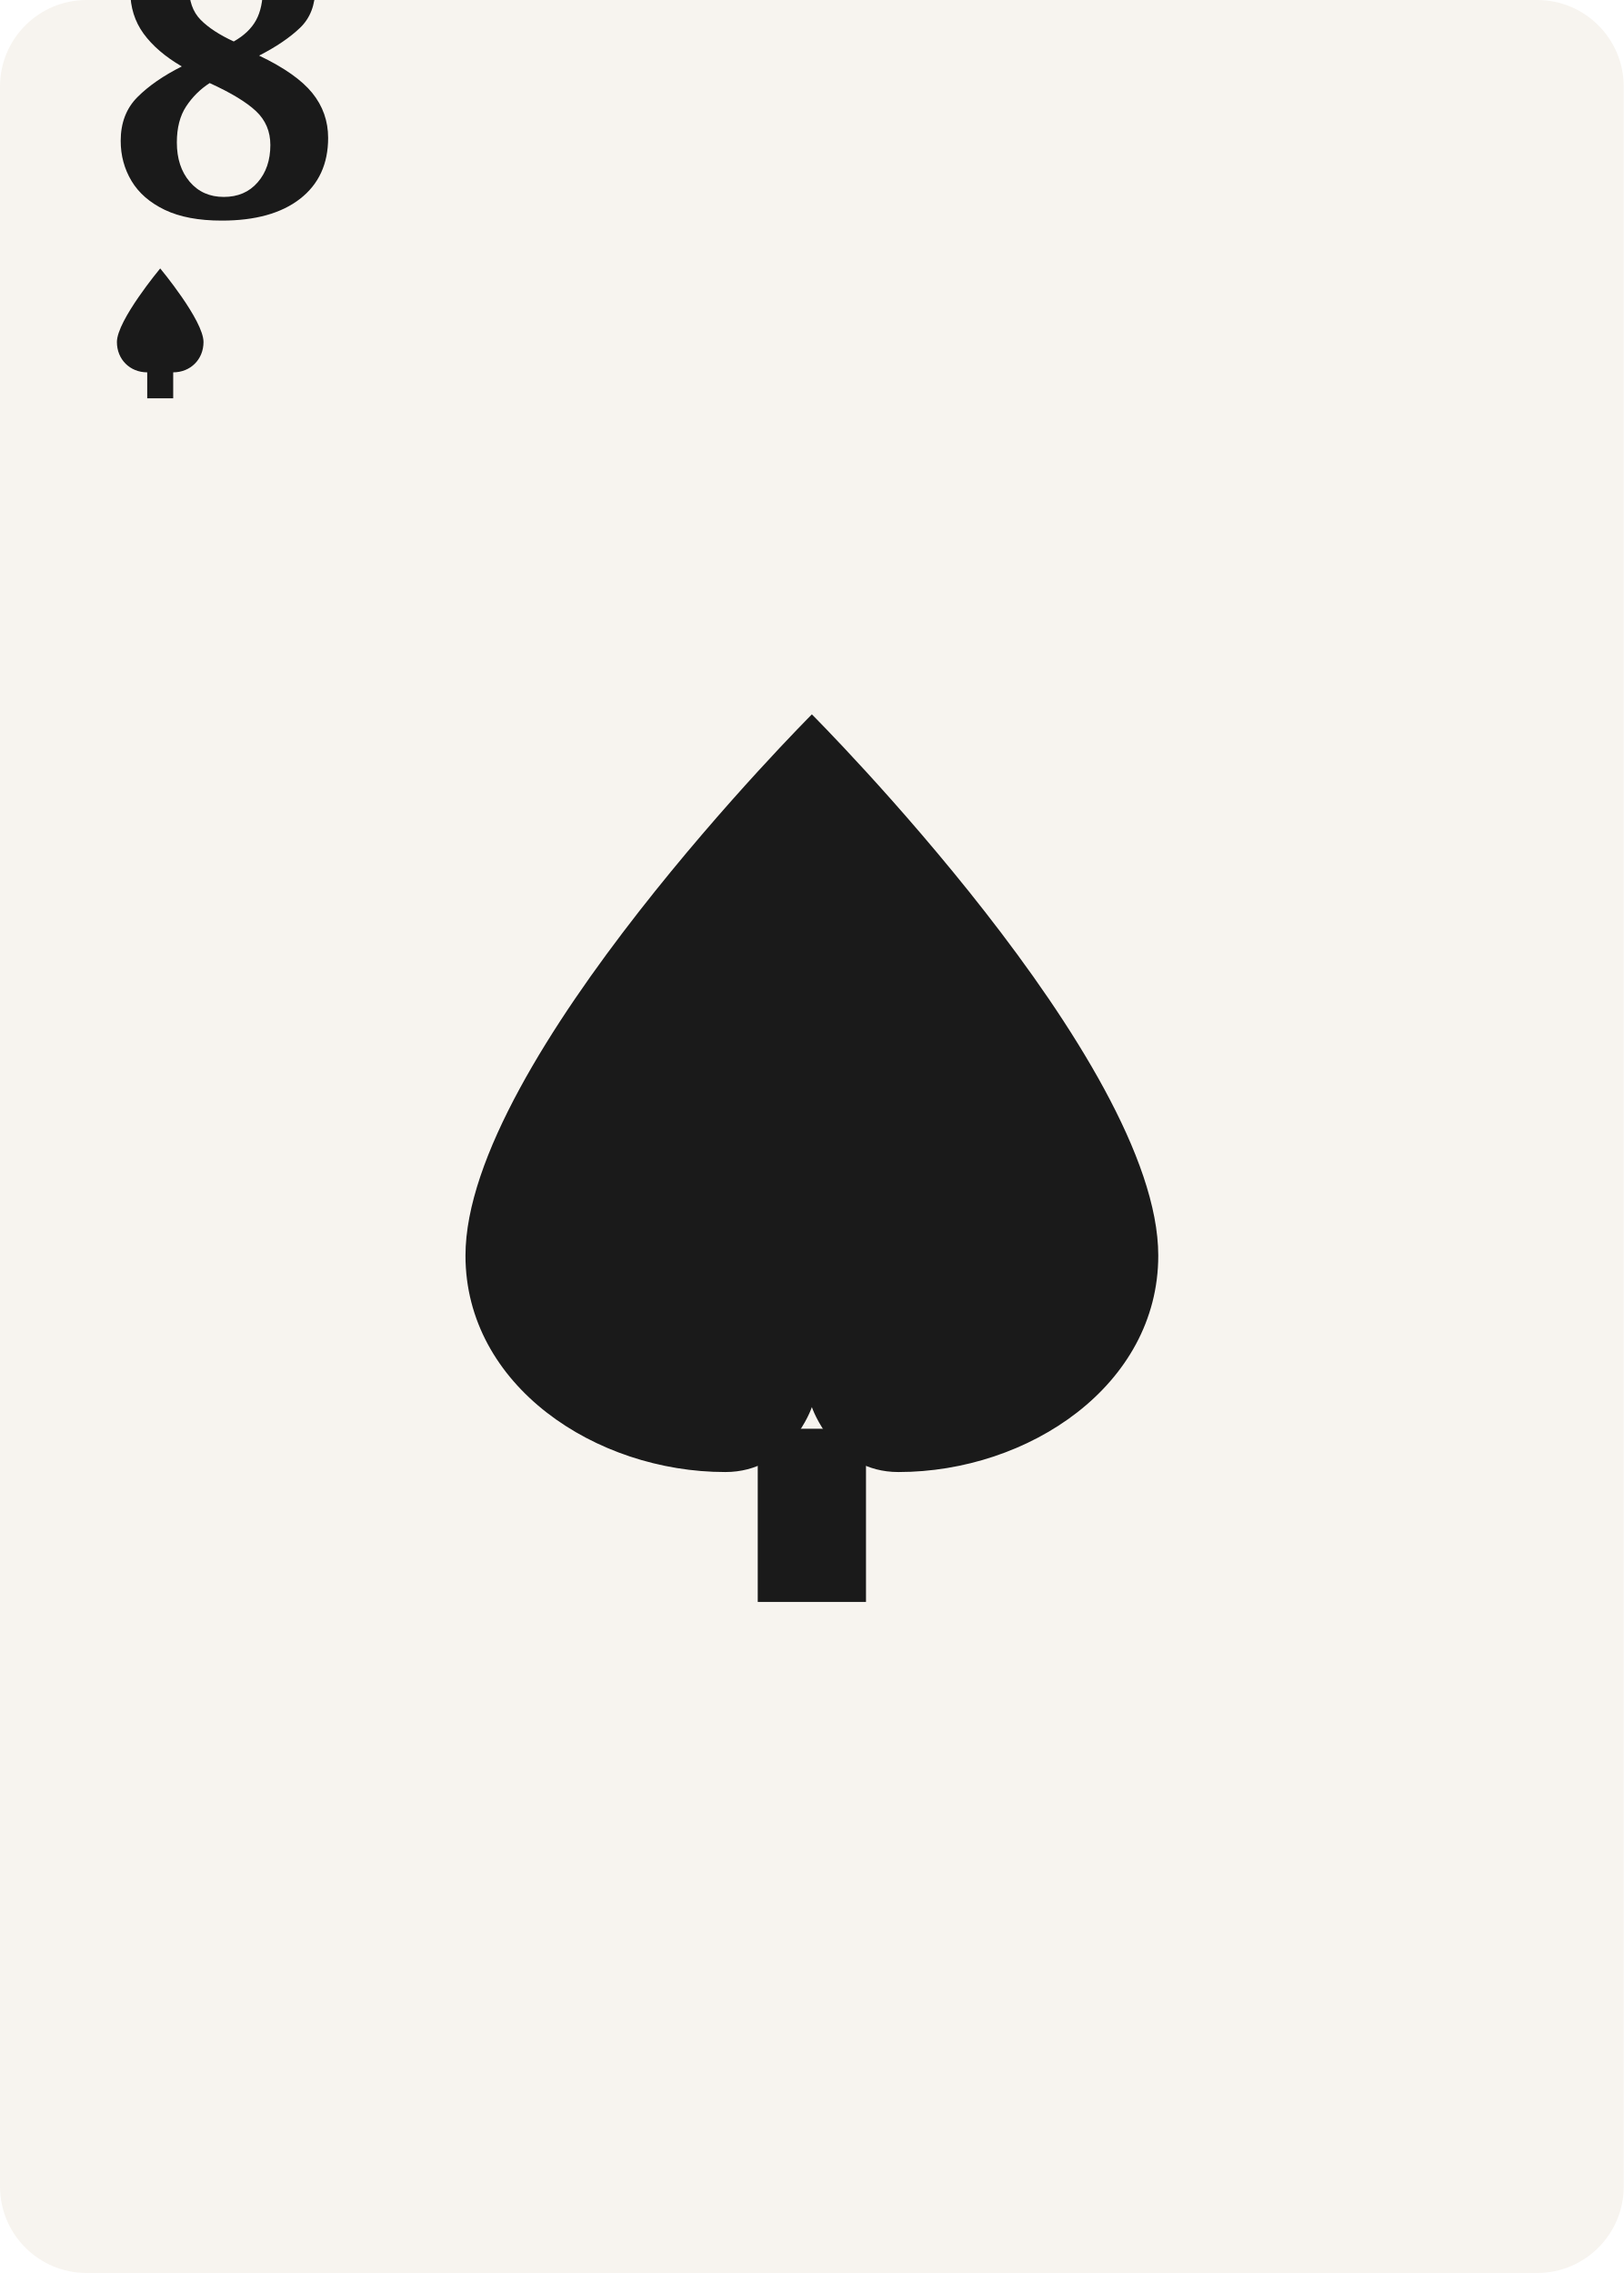
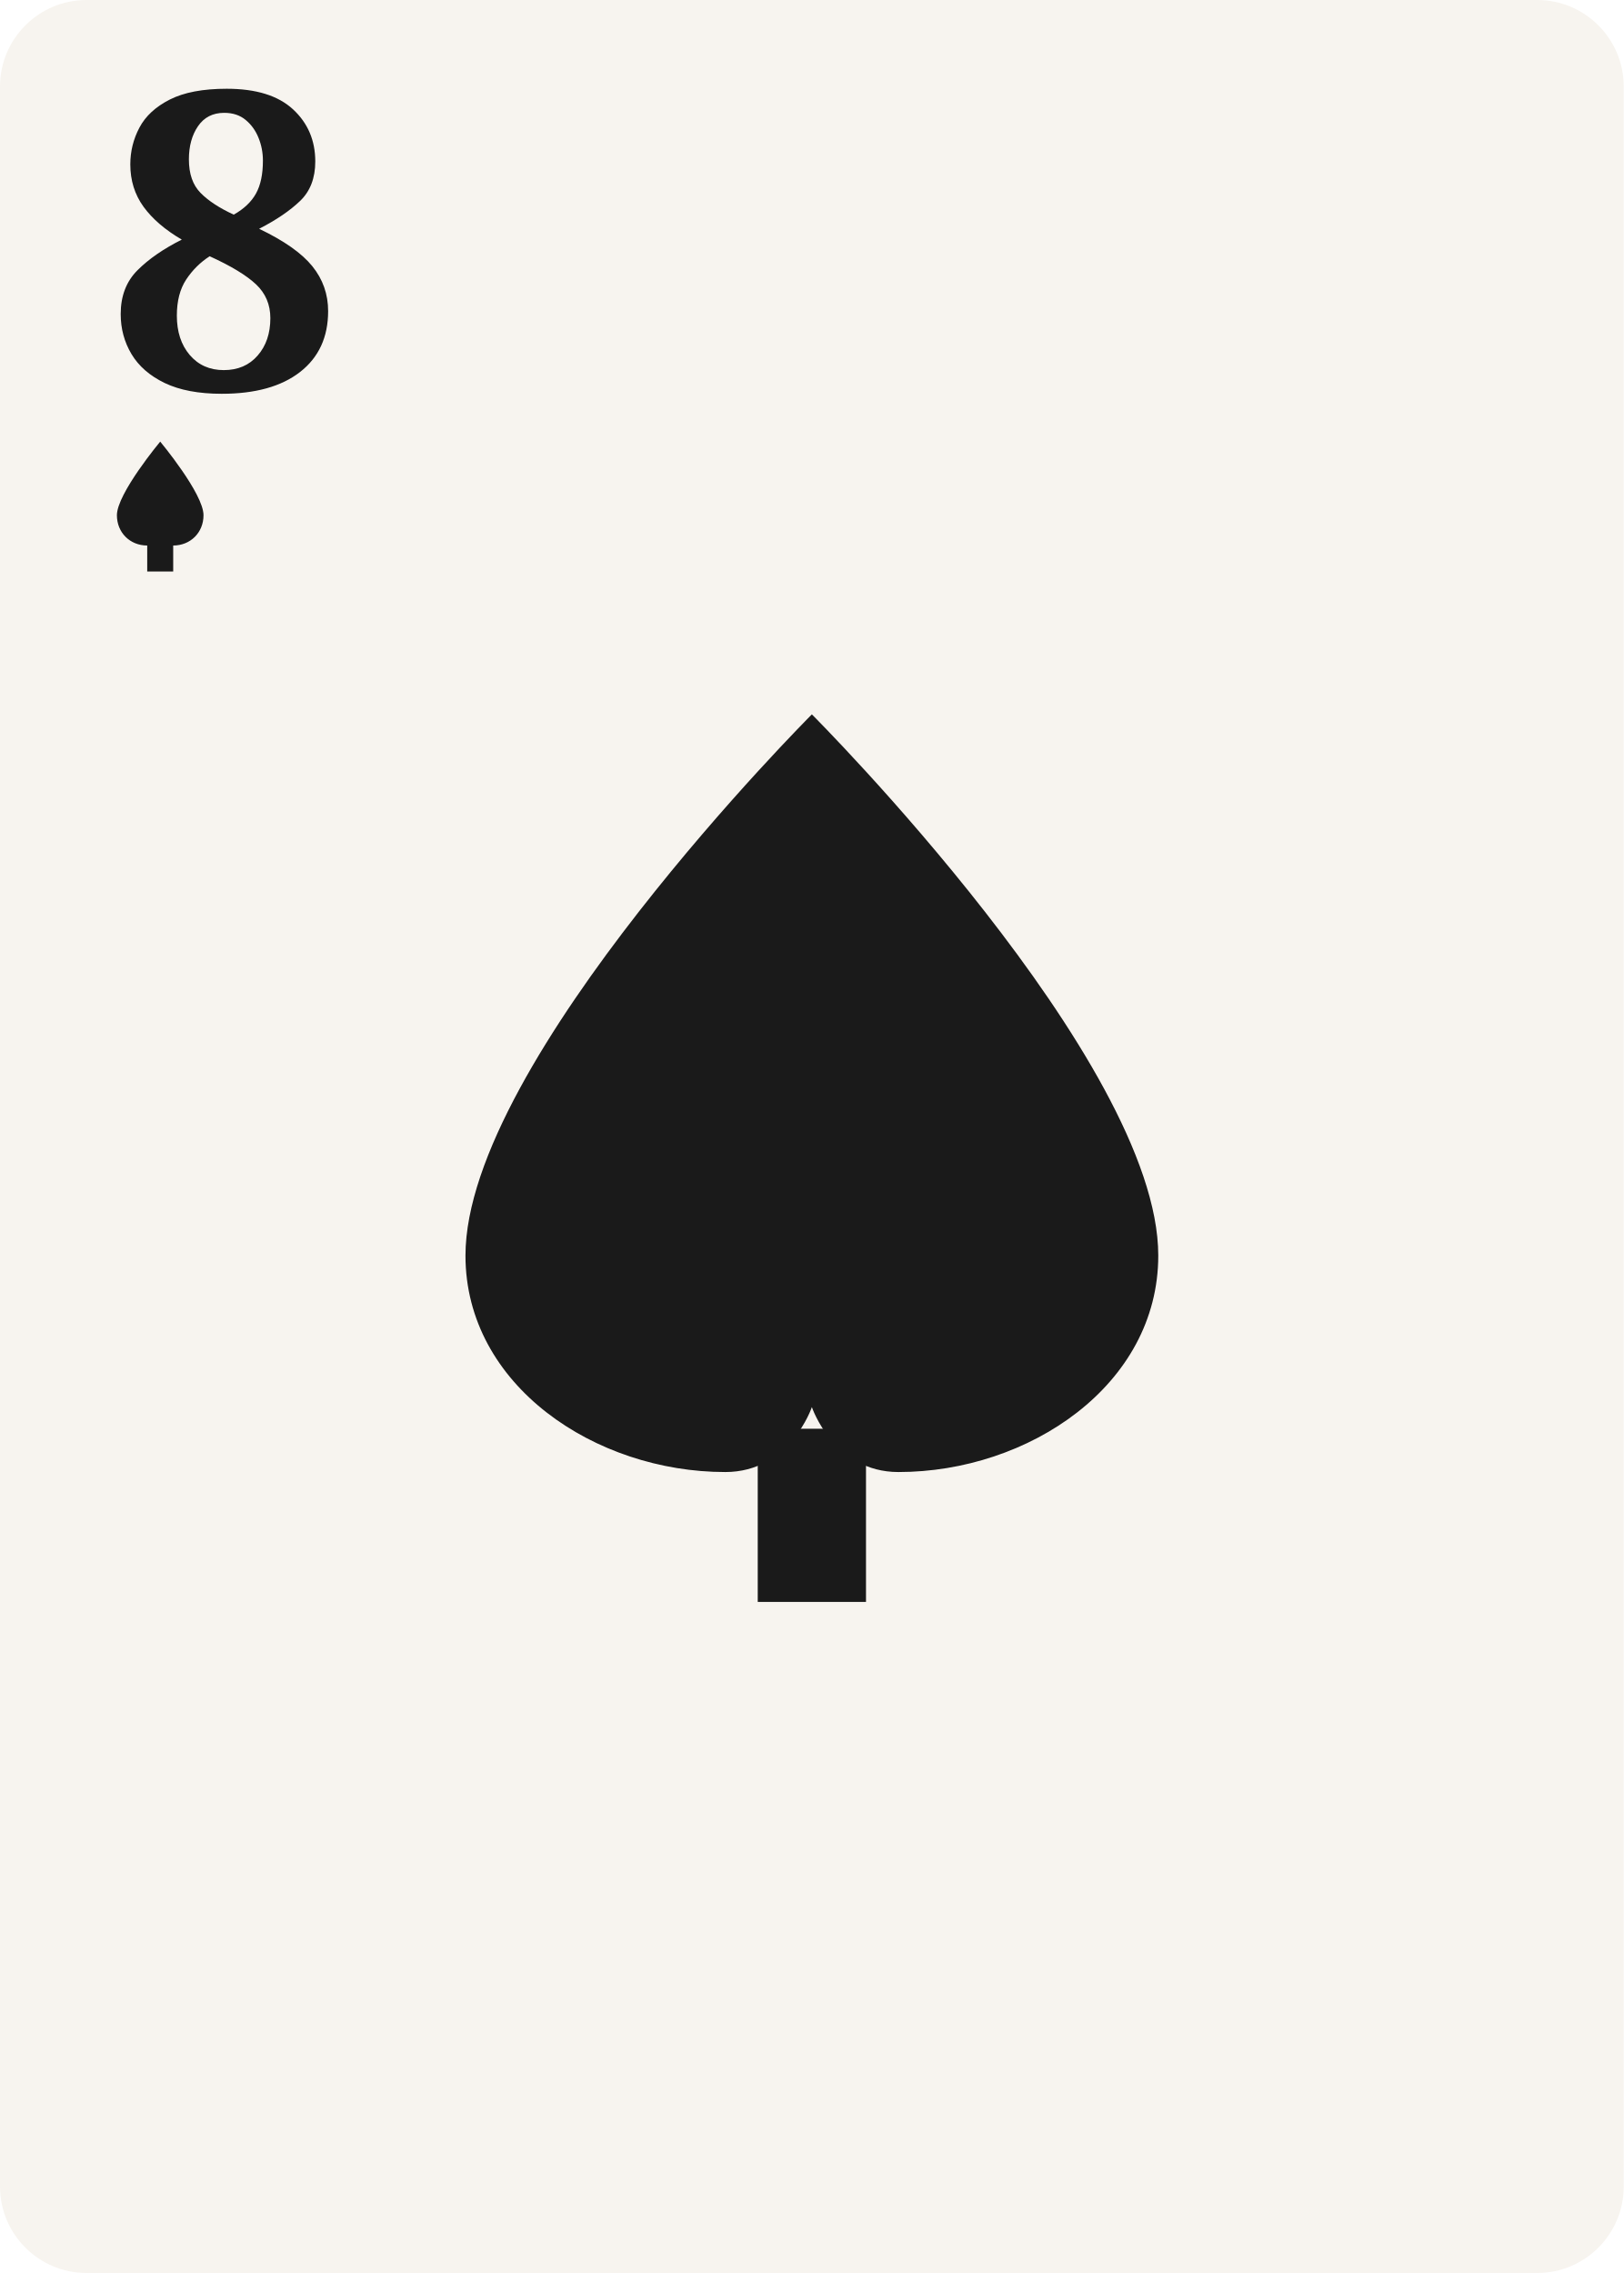
<svg xmlns="http://www.w3.org/2000/svg" viewBox="0 0 375 525" width="375" height="525">
  <rect x="0" y="0" width="375" height="525" rx="20" ry="20" fill="#F7F4EF" />
-   <g transform="translate(25, 50)">
+   <g transform="translate(25, 90)">
    <text x="0" y="0" font-family="Georgia, serif" font-size="96" font-weight="bold" fill="#1A1A1A">8</text>
    <g transform="translate(0, 12)">
      <path d="M12,0 C12,0 2,12 2,17 C2,21 5,24 9,24 C11,24 12,22 12,22 C12,22 13,24 15,24 C19,24 22,21 22,17 C22,12 12,0 12,0 Z" fill="#1A1A1A" />
      <rect x="9" y="21" width="6" height="9" fill="#1A1A1A" />
    </g>
  </g>
  <path d="M187.5,165 C187.5,165 107.5,245 107.5,290 C107.5,320 137.5,340 167.5,340 C182.5,340 187.5,325 187.5,325 C187.5,325 192.5,340 207.5,340 C237.5,340 267.5,320 267.5,290 C267.5,245 187.5,165 187.5,165 Z" fill="#1A1A1A" />
  <rect x="175" y="330" width="25" height="40" fill="#1A1A1A" />
</svg>
